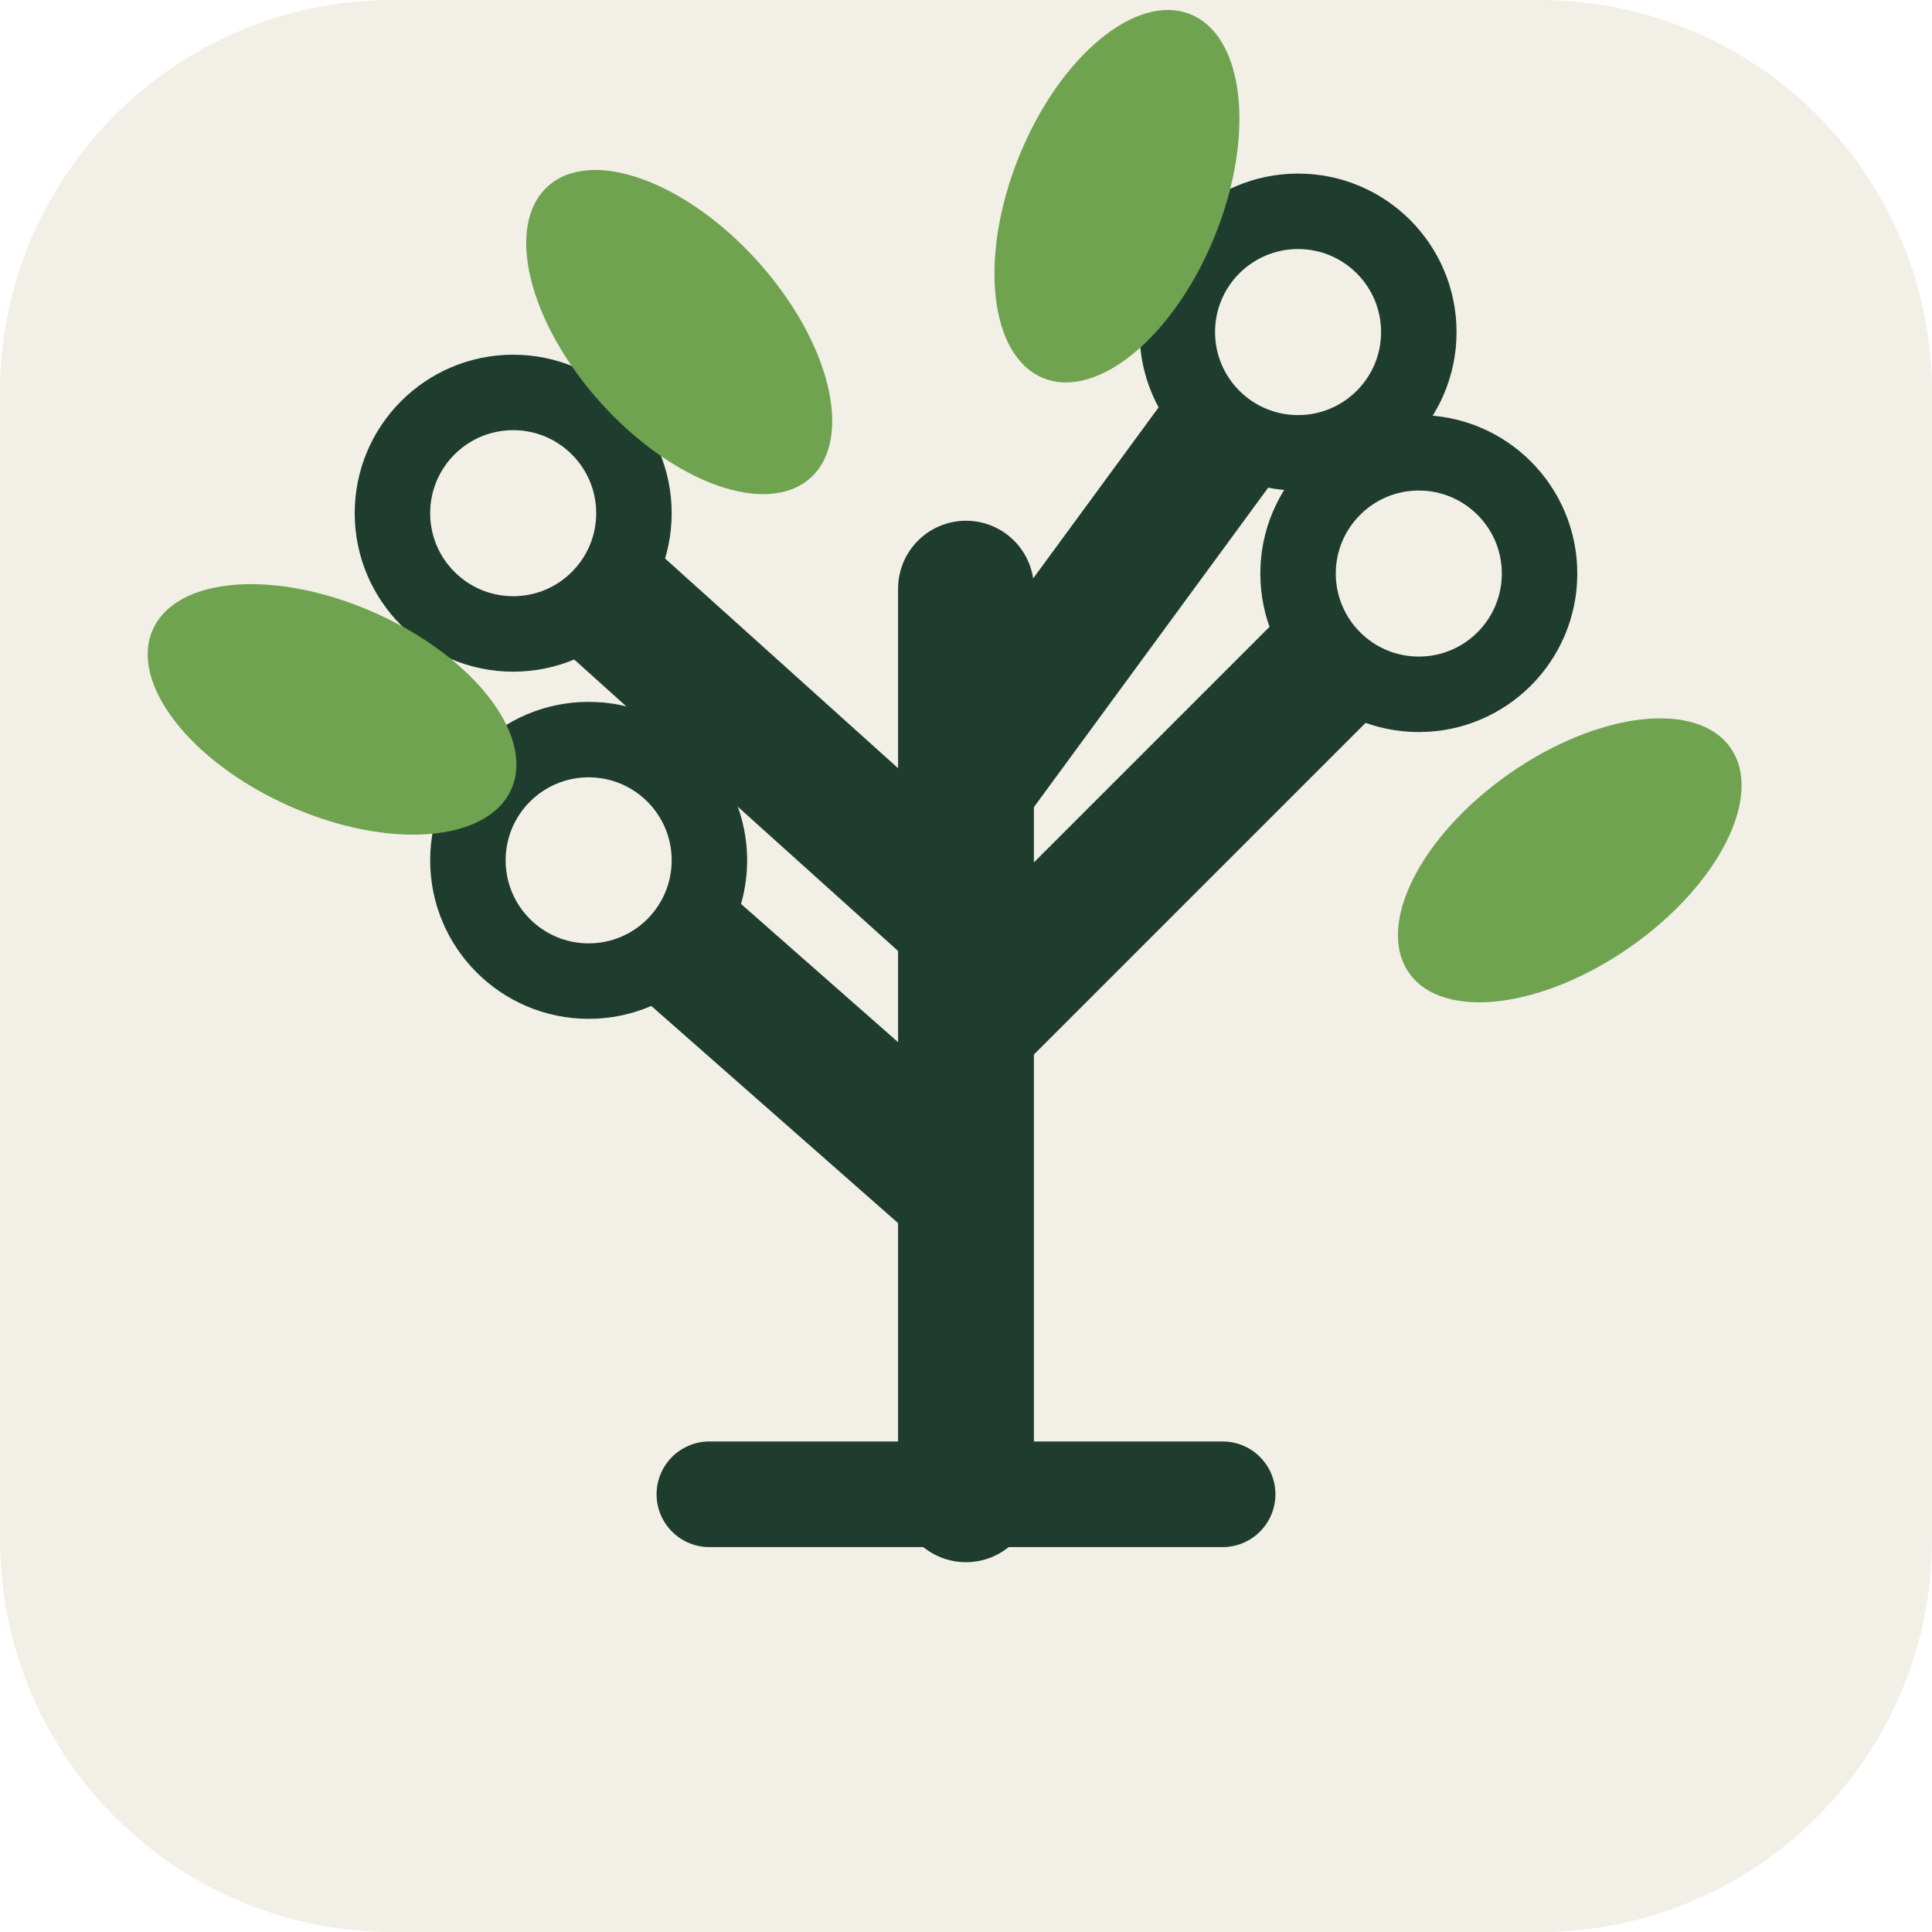
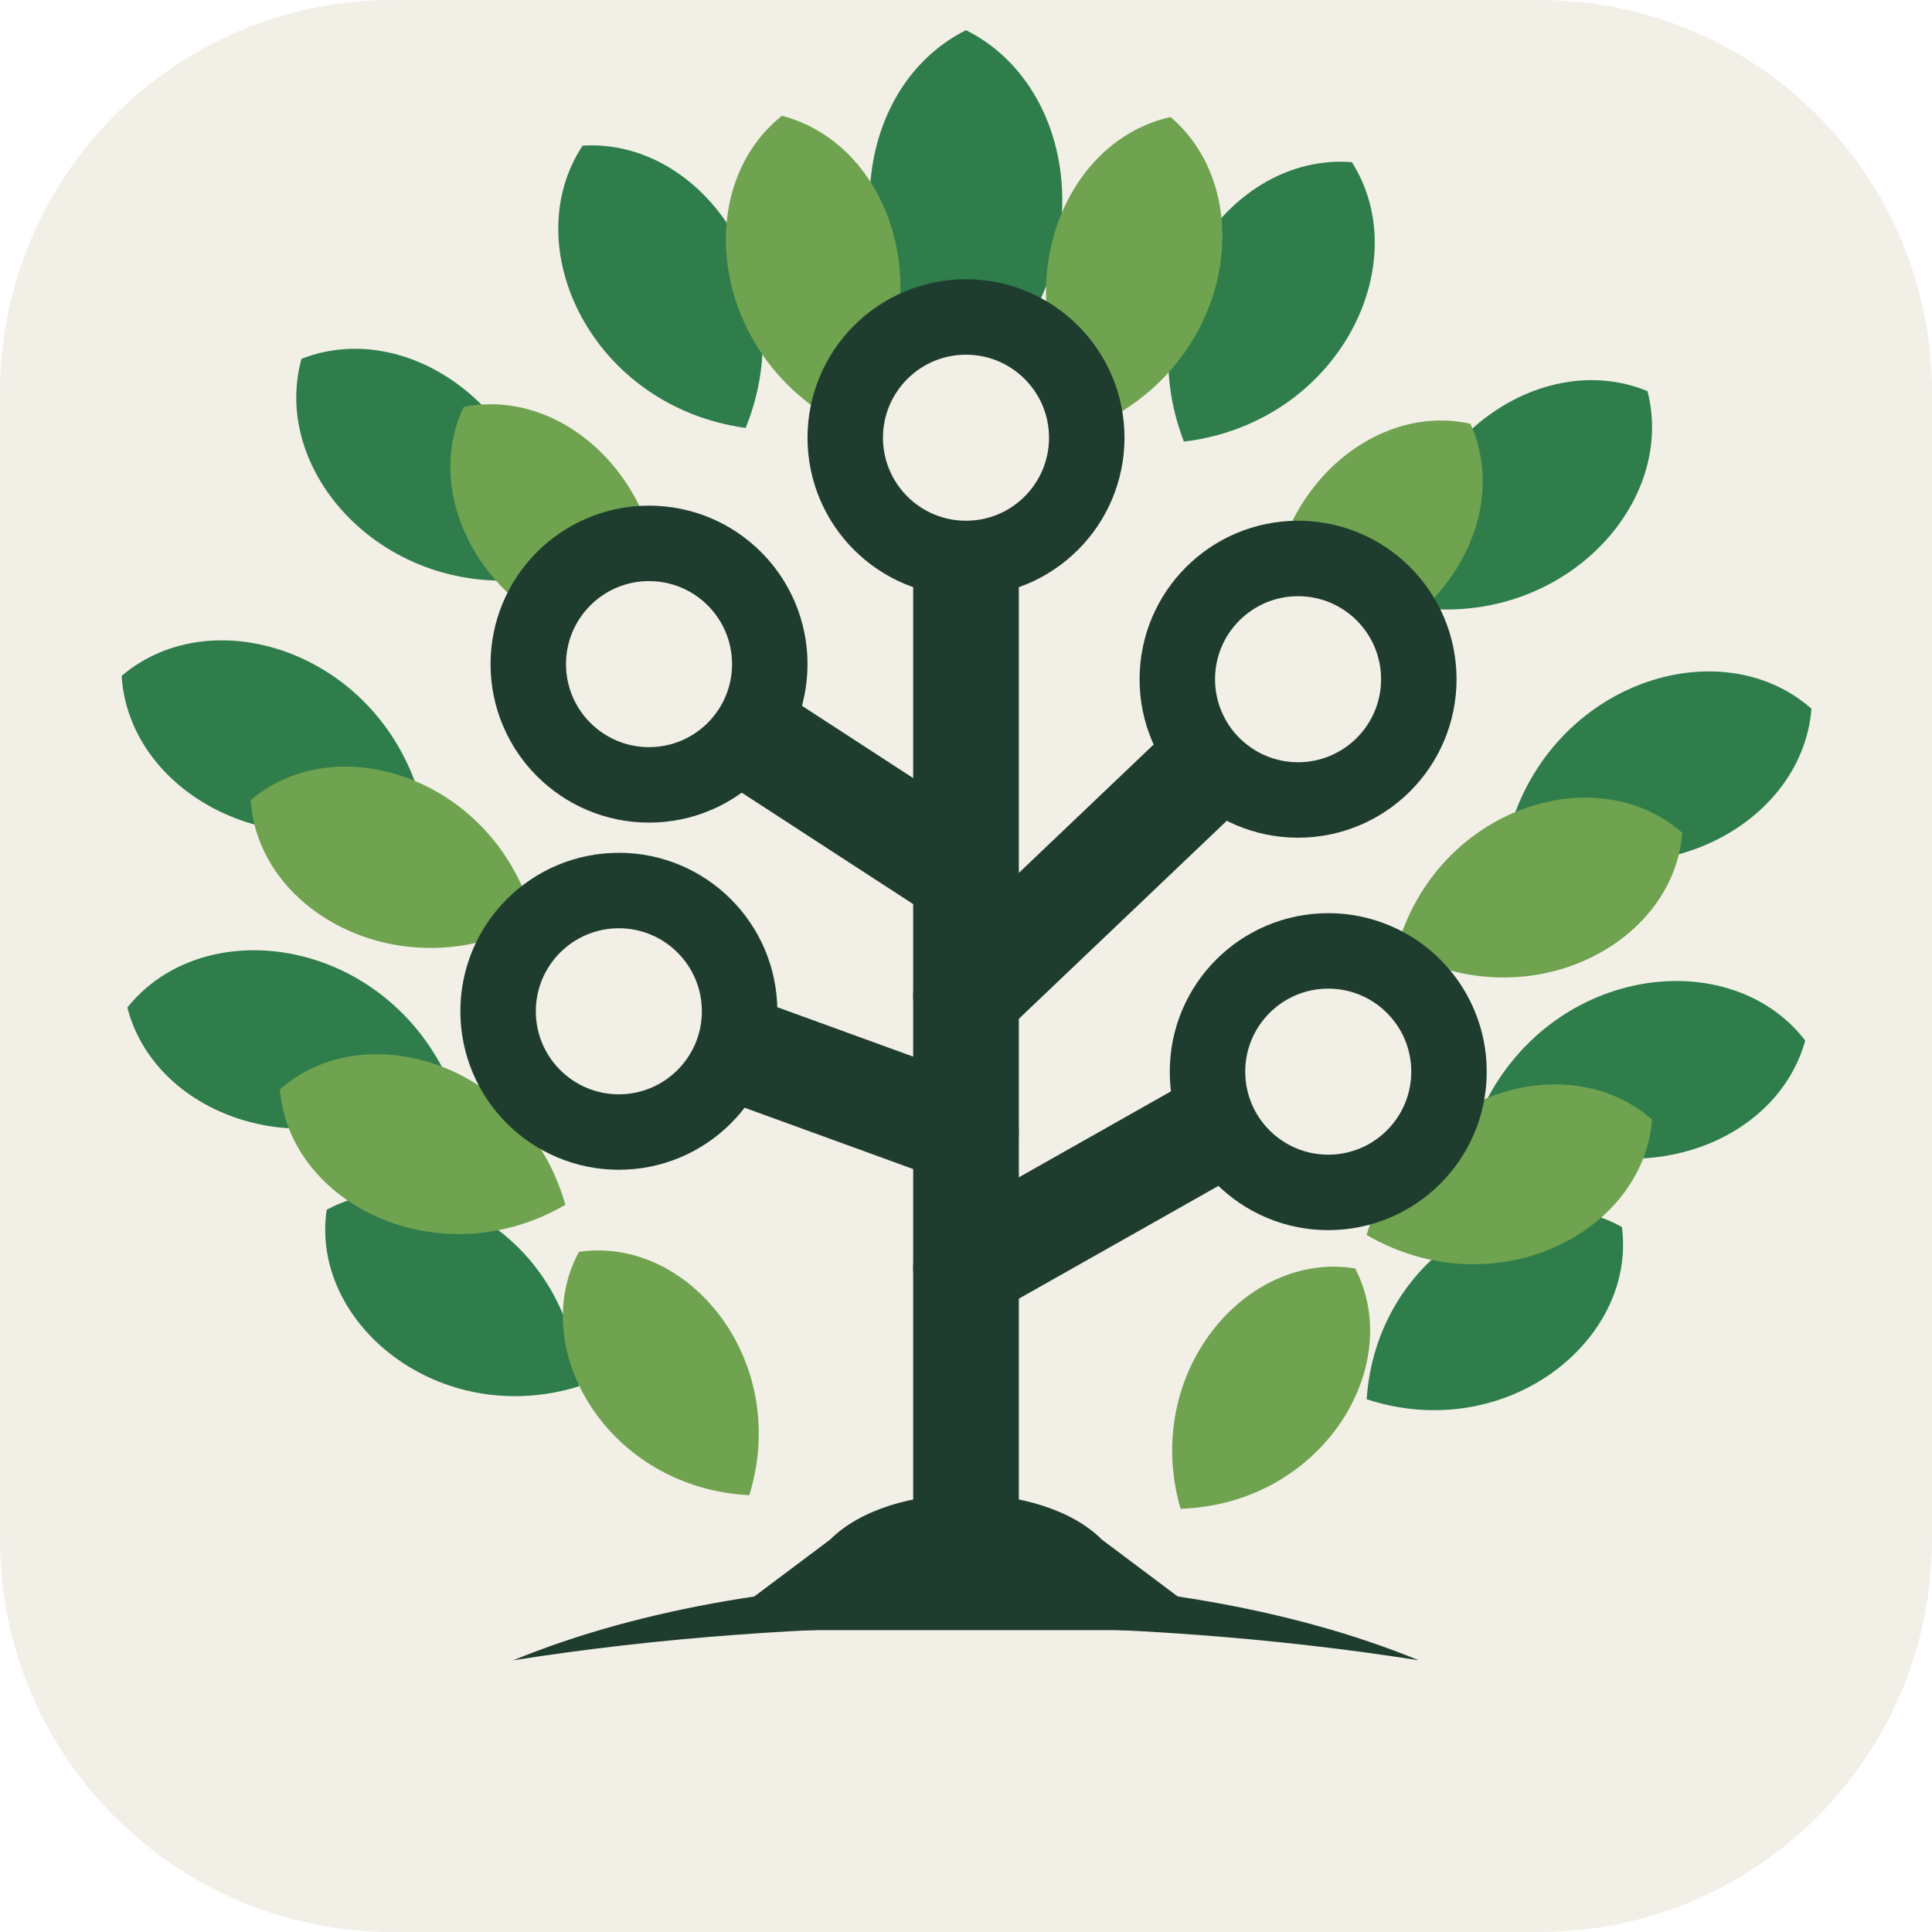
<svg xmlns="http://www.w3.org/2000/svg" viewBox="0 0 128 128" role="img" aria-labelledby="title desc">
  <rect width="128" height="128" rx="26" fill="#f2efe7" />
-   <g fill="none" stroke="#1f3d2e" stroke-linecap="round" stroke-linejoin="round">
-     <path stroke-width="9" d="M64 99V39M64 61 34 34M64 68 94 38M64 79 39 57M64 52 86 22" />
-     <path stroke-width="7" d="M47 99h34" />
+   <defs>
+     <path id="leaf" d="M0-12C8-8 9 5 0 12C-9 5-8-8 0-12Z" />
+   </defs>
+   <g fill="#2e7d4b">
+     <use href="#leaf" transform="translate(64 14)" />
+     <use href="#leaf" transform="translate(44 19) rotate(-30) scale(.9)" />
+     <use href="#leaf" transform="translate(84 20) rotate(31) scale(.9)" />
+     <use href="#leaf" transform="translate(28 31) rotate(-48) scale(.9)" />
+     <use href="#leaf" transform="translate(101 33) rotate(49) scale(.9)" />
+     <use href="#leaf" transform="translate(18 49) rotate(-67) scale(.9)" />
+     <use href="#leaf" transform="translate(110 51) rotate(68) scale(.9)" />
+     <use href="#leaf" transform="translate(19 69) rotate(-78) scale(.9)" />
+     <use href="#leaf" transform="translate(109 71) rotate(79) scale(.9)" />
+     <use href="#leaf" transform="translate(30 86) rotate(-55) scale(.85)" />
+     <use href="#leaf" transform="translate(99 87) rotate(56) scale(.85)" />
  </g>
-   <g fill="#6fa34f" stroke="#1f3d2e" stroke-width="5">
-     <circle cx="34" cy="34" r="8" fill="#f2efe7" />
-     <circle cx="94" cy="38" r="8" fill="#f2efe7" />
-     <circle cx="39" cy="57" r="8" fill="#f2efe7" />
-     <circle cx="86" cy="22" r="8" fill="#f2efe7" />
-     <ellipse cx="45" cy="22" rx="7" ry="13" transform="rotate(-42 45 22)" stroke="none" />
-     <ellipse cx="22" cy="47" rx="7" ry="13" transform="rotate(-66 22 47)" stroke="none" />
-     <ellipse cx="104" cy="57" rx="7" ry="13" transform="rotate(55 104 57)" stroke="none" />
-     <ellipse cx="74" cy="13" rx="7" ry="13" transform="rotate(22 74 13)" stroke="none" />
+   <g fill="#6fa34f">
+     <use href="#leaf" transform="translate(54 18) rotate(-12) scale(.88)" />
+     <use href="#leaf" transform="translate(75 18) rotate(14) scale(.88)" />
+     <use href="#leaf" transform="translate(37 35) rotate(-38) scale(.85)" />
+     <use href="#leaf" transform="translate(91 36) rotate(39) scale(.85)" />
+     <use href="#leaf" transform="translate(26 57) rotate(-67) scale(.85)" />
+     <use href="#leaf" transform="translate(102 59) rotate(68) scale(.85)" />
+     <use href="#leaf" transform="translate(28 76) rotate(-68) scale(.85)" />
+     <use href="#leaf" transform="translate(100 78) rotate(68) scale(.85)" />
+     <use href="#leaf" transform="translate(44 91) rotate(-35) scale(.82)" />
+     <use href="#leaf" transform="translate(84 92) rotate(36) scale(.82)" />
  </g>
+   <g fill="none" stroke="#1f3d2e" stroke-width="7" stroke-linecap="round" stroke-linejoin="round">
+     <path d="M64 103V30" />
+     <path d="M64 58 44 45" />
+     <path d="M64 75 42 67" />
+     <path d="M64 66 85 46" />
+     <path d="M64 84 87 71" />
+   </g>
+   <g fill="#f2efe7" stroke="#1f3d2e" stroke-width="5">
+     <circle cx="64" cy="29" r="8" />
+     <circle cx="43" cy="44" r="8" />
+     <circle cx="86" cy="45" r="8" />
+     <circle cx="41" cy="67" r="8" />
+     <circle cx="88" cy="71" r="8" />
+   </g>
+   <path d="M55 102c4-4 14-4 18 0l8 6H47l8-6Z" fill="#1f3d2e" />
+   <path d="M34 110c17-7 43-7 60 0-19-3-41-3-60 0Z" fill="#1f3d2e" />
</svg>
